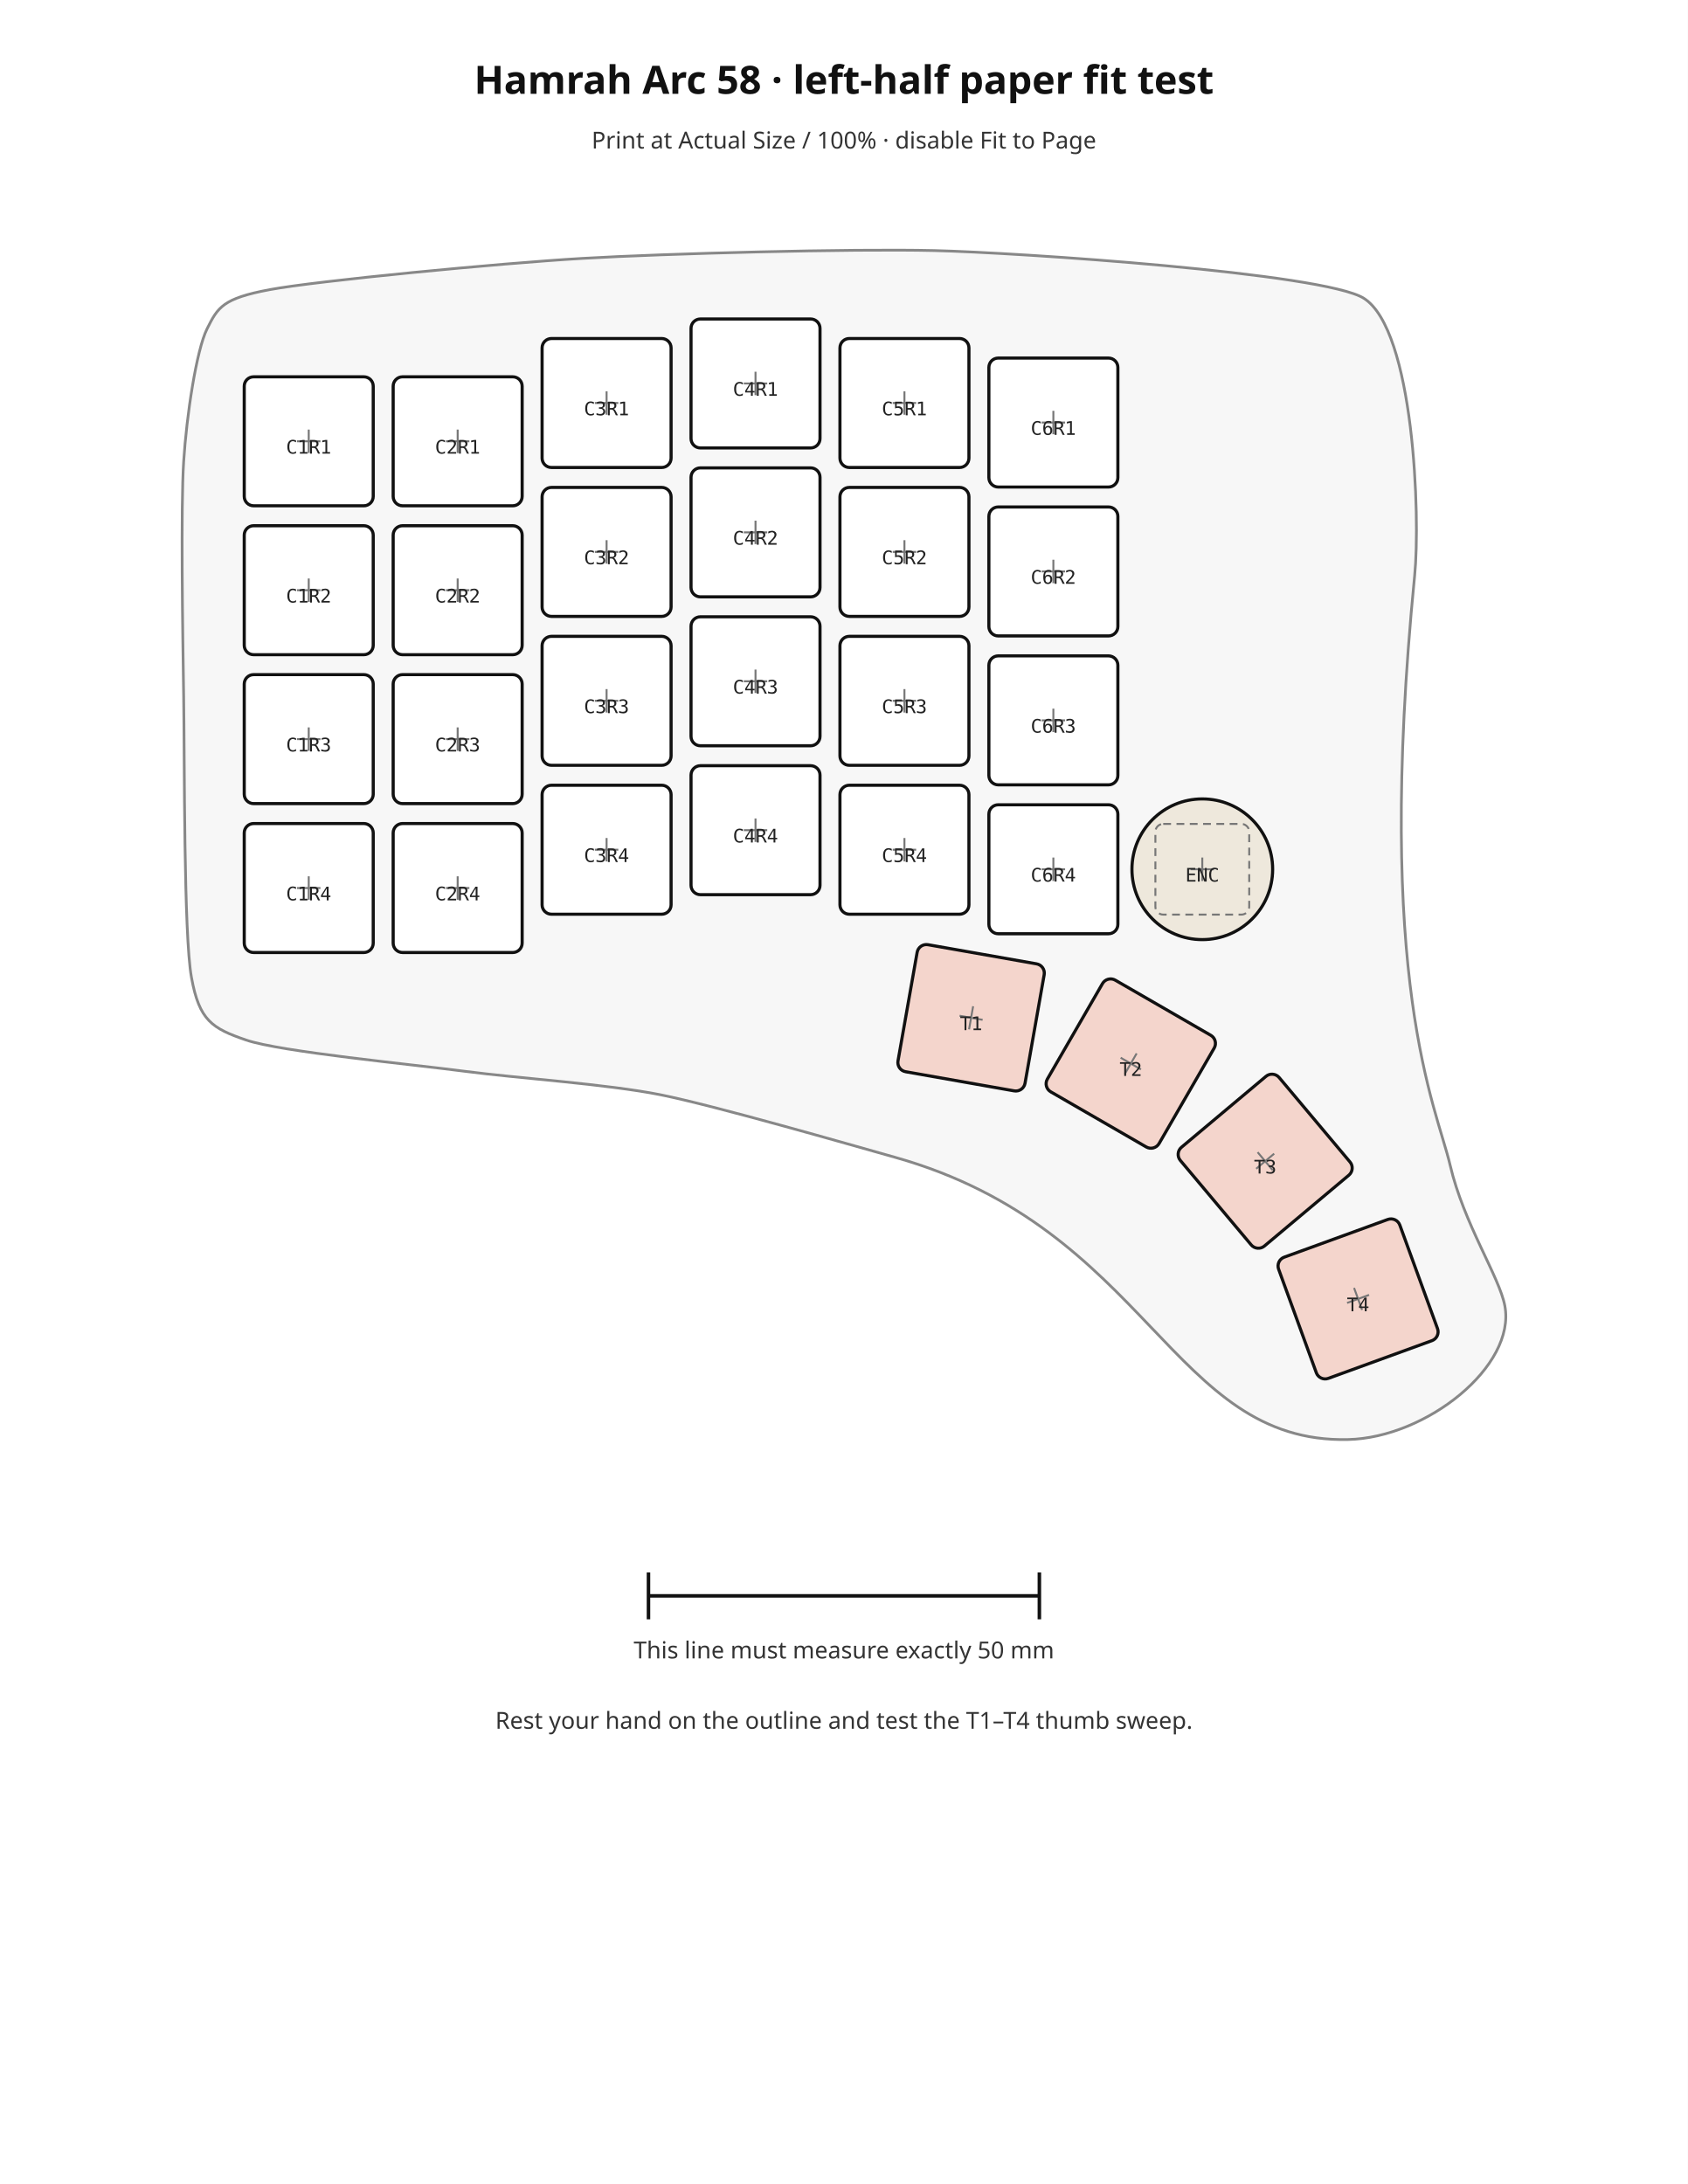
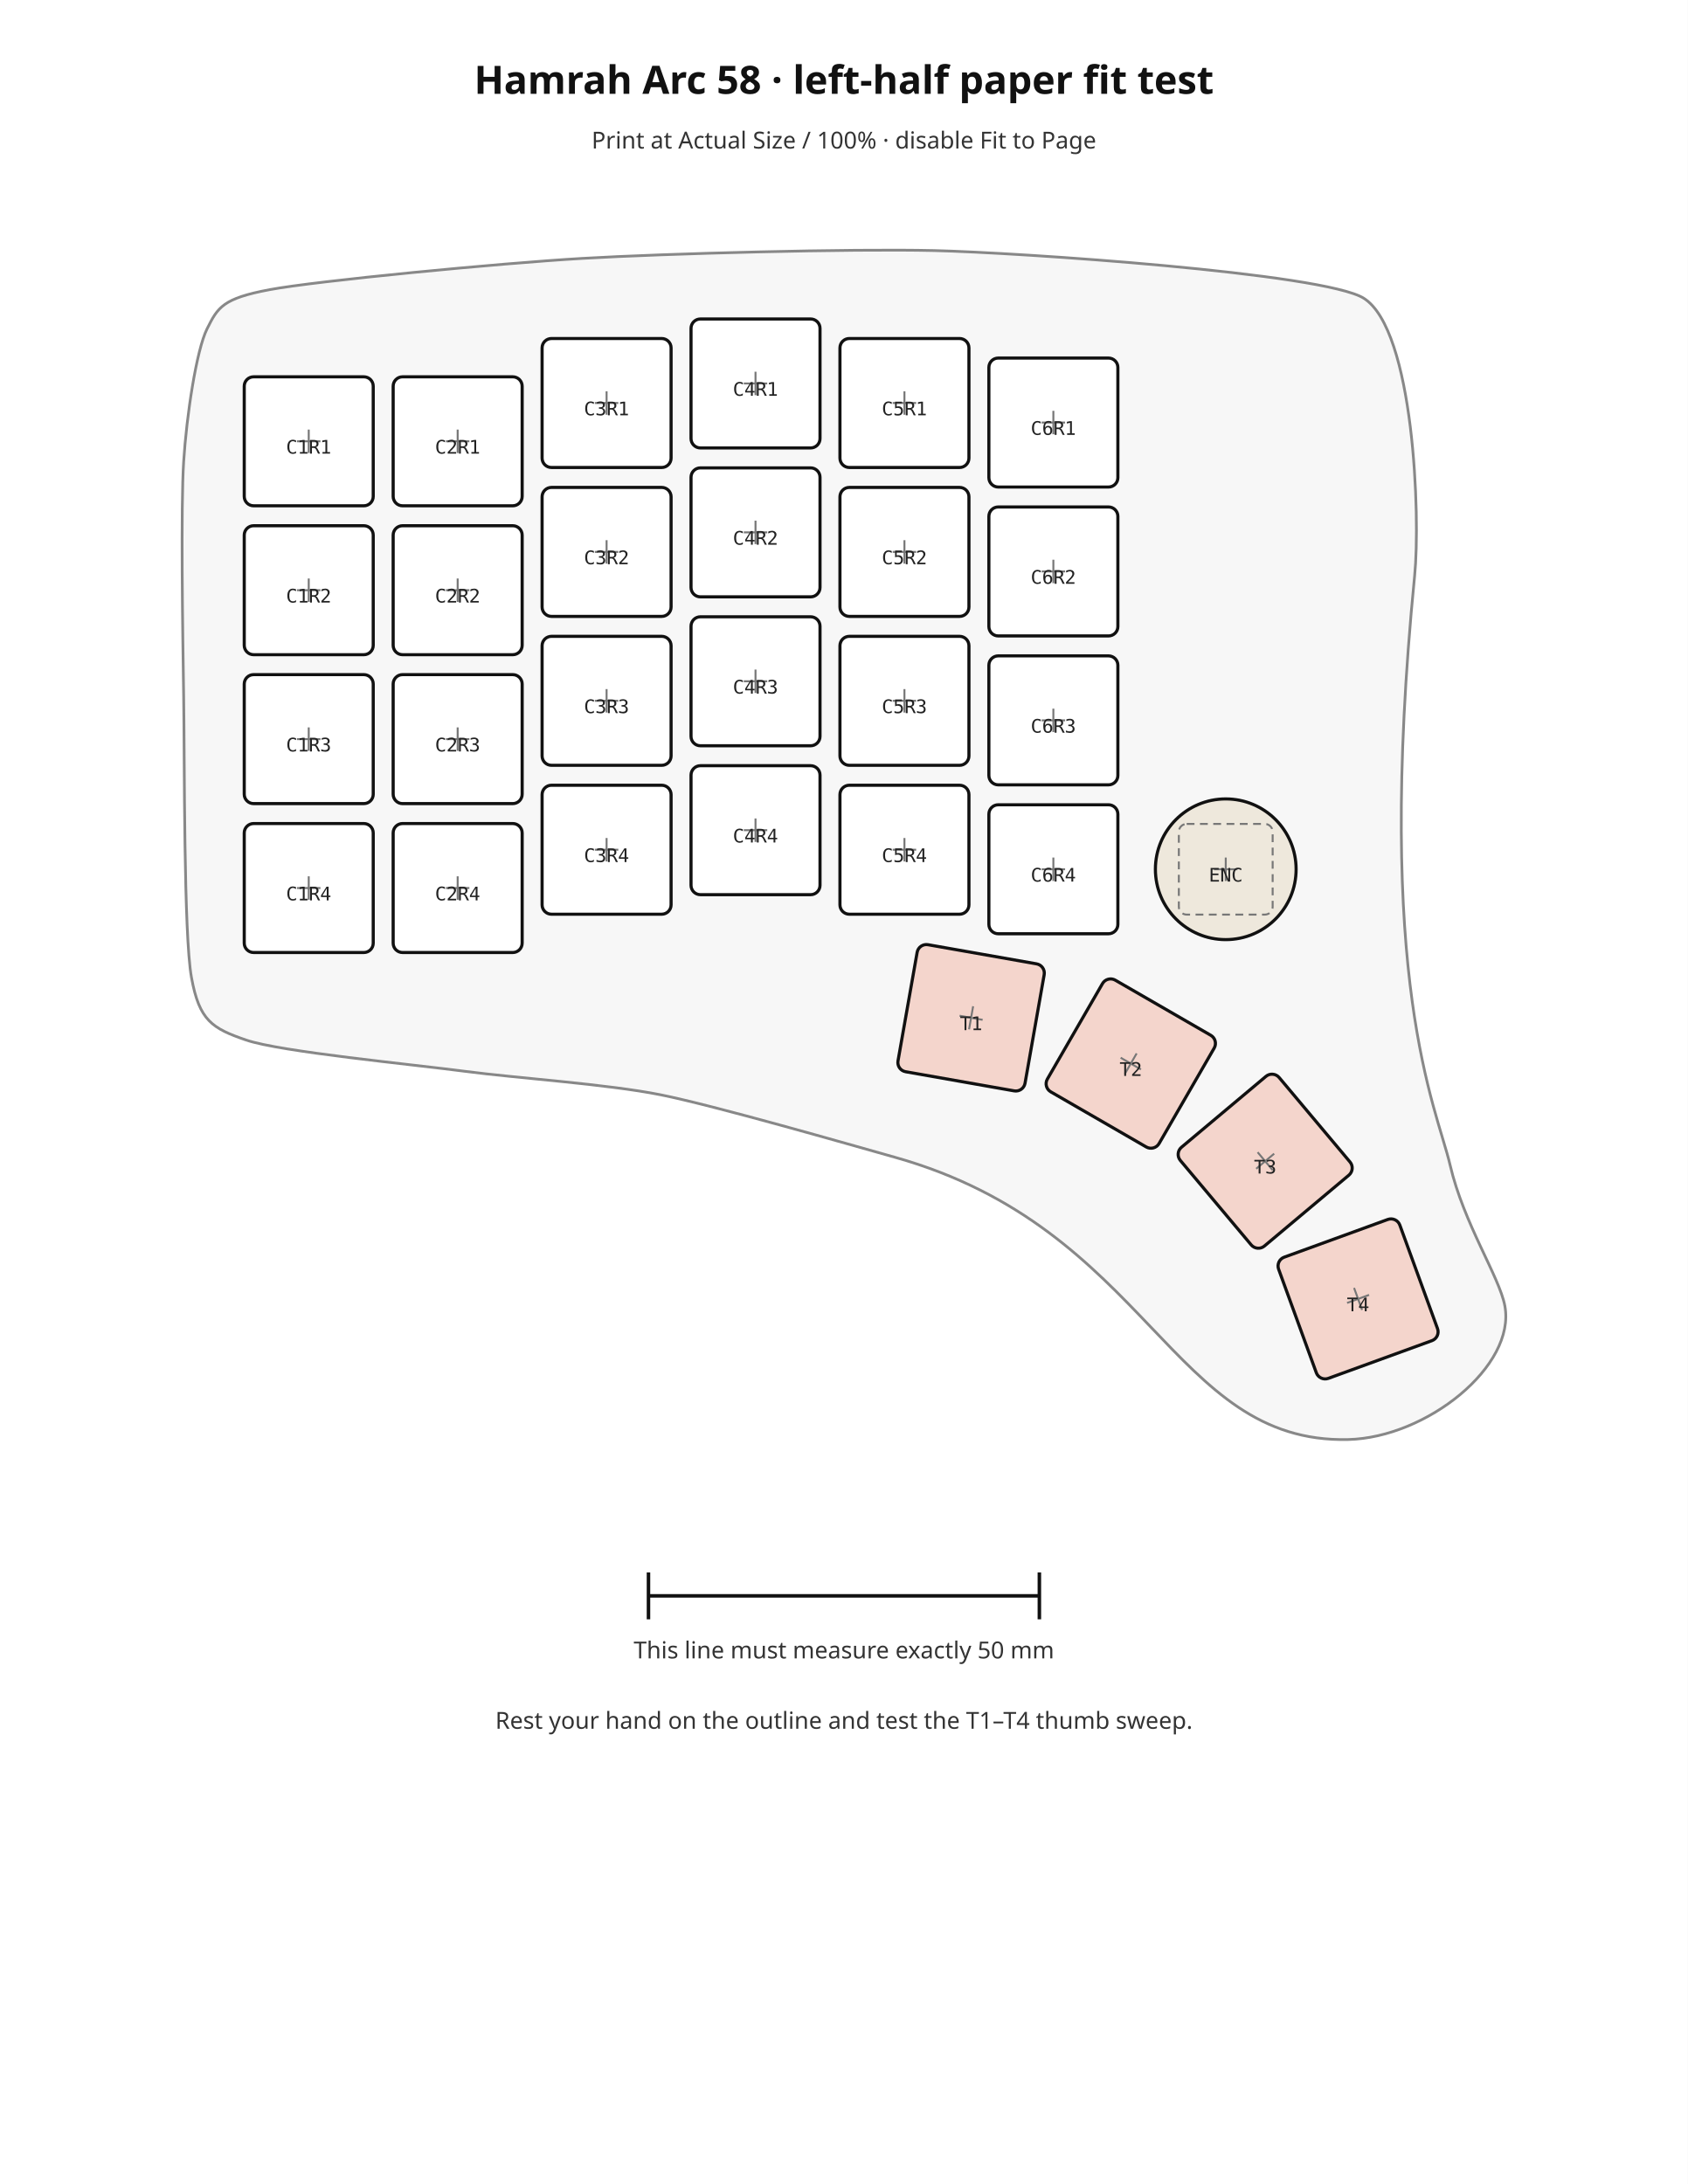
<svg xmlns="http://www.w3.org/2000/svg" width="215.9mm" height="279.4mm" viewBox="0 0 215.9 279.4">
  <style>
    @page { size: Letter portrait; margin: 0; }
    .page { fill: #fff; }
    .outline { fill: #f7f7f7; stroke: #888; stroke-width: 0.35; }
    .keycap { fill: #fff; stroke: #111; stroke-width: 0.4; }
    .keycap.thumb { fill: #f4d5cc; }
    .encoder { fill: #eee8dc; stroke: #111; stroke-width: 0.4; }
    .encoder-body { fill: none; stroke: #777; stroke-width: 0.25; stroke-dasharray: 1 0.7; }
    .center { fill: none; stroke: #777; stroke-width: 0.25; }
    .key-label { fill: #222; font: 2.4px ui-monospace, SFMono-Regular, Menlo, monospace; text-anchor: middle; dominant-baseline: middle; }
    .title { fill: #111; font: 700 5px ui-sans-serif, system-ui, sans-serif; }
    .note { fill: #333; font: 3px ui-sans-serif, system-ui, sans-serif; }
    .calibration { fill: none; stroke: #111; stroke-width: 0.45; }
  </style>
  <rect class="page" width="100%" height="100%" />
  <text class="title" x="107.95" y="12" text-anchor="middle">Hamrah Arc 58 · left-half paper fit test</text>
  <text class="note" x="107.95" y="19" text-anchor="middle">Print at Actual Size / 100% · disable Fit to Page</text>
  <path class="outline" d="M 26.492 42.056 C 27.867 39.306 28.492 38.181 34.492 37.056 C 40.492 35.931 63.867 33.681 74.492 33.056 C 85.117 32.431 108.867 31.806 119.492 32.056 C 130.117 32.306 169.37 34.931 174.453 38.159 C 180.882 42.241 181.704 66.045 180.953 73.659 C 175.814 125.751 183.742 141.556 185.492 149.056 C 187.242 156.556 191.8 163.345 192.492 167.056 C 193.931 174.775 182.463 183.923 172.453 184.159 C 149.767 184.692 147.054 157.216 114.492 148.056 C 108.784 146.451 91.367 141.431 84.492 140.056 C 77.617 138.681 66.117 137.931 59.492 137.056 C 52.867 136.181 35.867 134.556 31.492 133.056 C 27.117 131.556 25.492 130.556 24.492 125.056 C 23.492 119.556 23.617 97.306 23.492 89.056 C 23.367 80.806 23.117 64.931 23.492 59.056 C 23.867 53.181 25.117 44.806 26.492 42.056 Z" />
  <g transform="translate(39.492 56.456) rotate(0)">
    <rect class="keycap matrix" x="-8.25" y="-8.25" width="16.5" height="16.5" rx="1.2" />
    <path class="center" d="M -1.5 0 H 1.5 M 0 -1.5 V 1.5" />
    <text class="key-label" transform="rotate(0)" y="0.9">C1R1</text>
  </g>
  <g transform="translate(39.492 75.506) rotate(0)">
    <rect class="keycap matrix" x="-8.25" y="-8.25" width="16.5" height="16.5" rx="1.2" />
    <path class="center" d="M -1.5 0 H 1.5 M 0 -1.5 V 1.5" />
    <text class="key-label" transform="rotate(0)" y="0.9">C1R2</text>
  </g>
  <g transform="translate(39.492 94.556) rotate(0)">
    <rect class="keycap matrix" x="-8.25" y="-8.25" width="16.5" height="16.5" rx="1.2" />
    <path class="center" d="M -1.5 0 H 1.5 M 0 -1.5 V 1.5" />
    <text class="key-label" transform="rotate(0)" y="0.9">C1R3</text>
  </g>
  <g transform="translate(39.492 113.606) rotate(0)">
    <rect class="keycap matrix" x="-8.25" y="-8.25" width="16.5" height="16.5" rx="1.2" />
    <path class="center" d="M -1.5 0 H 1.5 M 0 -1.5 V 1.5" />
    <text class="key-label" transform="rotate(0)" y="0.9">C1R4</text>
  </g>
  <g transform="translate(58.542 56.456) rotate(0)">
    <rect class="keycap matrix" x="-8.25" y="-8.25" width="16.5" height="16.5" rx="1.2" />
    <path class="center" d="M -1.5 0 H 1.5 M 0 -1.5 V 1.5" />
    <text class="key-label" transform="rotate(0)" y="0.9">C2R1</text>
  </g>
  <g transform="translate(58.542 75.506) rotate(0)">
    <rect class="keycap matrix" x="-8.25" y="-8.25" width="16.5" height="16.5" rx="1.2" />
    <path class="center" d="M -1.5 0 H 1.5 M 0 -1.5 V 1.5" />
    <text class="key-label" transform="rotate(0)" y="0.9">C2R2</text>
  </g>
  <g transform="translate(58.542 94.556) rotate(0)">
    <rect class="keycap matrix" x="-8.25" y="-8.25" width="16.5" height="16.5" rx="1.2" />
    <path class="center" d="M -1.5 0 H 1.5 M 0 -1.5 V 1.5" />
    <text class="key-label" transform="rotate(0)" y="0.9">C2R3</text>
  </g>
  <g transform="translate(58.542 113.606) rotate(0)">
    <rect class="keycap matrix" x="-8.25" y="-8.25" width="16.5" height="16.5" rx="1.2" />
    <path class="center" d="M -1.5 0 H 1.5 M 0 -1.5 V 1.5" />
    <text class="key-label" transform="rotate(0)" y="0.9">C2R4</text>
  </g>
  <g transform="translate(77.592 51.556) rotate(0)">
    <rect class="keycap matrix" x="-8.25" y="-8.25" width="16.5" height="16.5" rx="1.2" />
    <path class="center" d="M -1.5 0 H 1.5 M 0 -1.5 V 1.5" />
    <text class="key-label" transform="rotate(0)" y="0.9">C3R1</text>
  </g>
  <g transform="translate(77.592 70.606) rotate(0)">
    <rect class="keycap matrix" x="-8.25" y="-8.25" width="16.5" height="16.5" rx="1.2" />
    <path class="center" d="M -1.5 0 H 1.5 M 0 -1.5 V 1.5" />
    <text class="key-label" transform="rotate(0)" y="0.9">C3R2</text>
  </g>
  <g transform="translate(77.592 89.656) rotate(0)">
    <rect class="keycap matrix" x="-8.25" y="-8.25" width="16.5" height="16.5" rx="1.2" />
    <path class="center" d="M -1.5 0 H 1.5 M 0 -1.5 V 1.5" />
    <text class="key-label" transform="rotate(0)" y="0.9">C3R3</text>
  </g>
  <g transform="translate(77.592 108.706) rotate(0)">
    <rect class="keycap matrix" x="-8.25" y="-8.25" width="16.5" height="16.5" rx="1.2" />
    <path class="center" d="M -1.5 0 H 1.5 M 0 -1.5 V 1.5" />
    <text class="key-label" transform="rotate(0)" y="0.9">C3R4</text>
  </g>
  <g transform="translate(96.642 49.056) rotate(0)">
    <rect class="keycap matrix" x="-8.25" y="-8.25" width="16.5" height="16.5" rx="1.2" />
    <path class="center" d="M -1.5 0 H 1.5 M 0 -1.5 V 1.5" />
    <text class="key-label" transform="rotate(0)" y="0.9">C4R1</text>
  </g>
  <g transform="translate(96.642 68.106) rotate(0)">
    <rect class="keycap matrix" x="-8.25" y="-8.25" width="16.5" height="16.5" rx="1.2" />
    <path class="center" d="M -1.5 0 H 1.5 M 0 -1.5 V 1.5" />
    <text class="key-label" transform="rotate(0)" y="0.9">C4R2</text>
  </g>
  <g transform="translate(96.642 87.156) rotate(0)">
    <rect class="keycap matrix" x="-8.25" y="-8.25" width="16.5" height="16.5" rx="1.2" />
    <path class="center" d="M -1.5 0 H 1.5 M 0 -1.5 V 1.5" />
    <text class="key-label" transform="rotate(0)" y="0.9">C4R3</text>
  </g>
  <g transform="translate(96.642 106.206) rotate(0)">
    <rect class="keycap matrix" x="-8.25" y="-8.25" width="16.5" height="16.5" rx="1.2" />
    <path class="center" d="M -1.5 0 H 1.5 M 0 -1.5 V 1.5" />
    <text class="key-label" transform="rotate(0)" y="0.9">C4R4</text>
  </g>
  <g transform="translate(115.692 51.556) rotate(0)">
    <rect class="keycap matrix" x="-8.25" y="-8.25" width="16.5" height="16.5" rx="1.2" />
    <path class="center" d="M -1.5 0 H 1.5 M 0 -1.5 V 1.5" />
    <text class="key-label" transform="rotate(0)" y="0.9">C5R1</text>
  </g>
  <g transform="translate(115.692 70.606) rotate(0)">
    <rect class="keycap matrix" x="-8.25" y="-8.25" width="16.5" height="16.5" rx="1.2" />
    <path class="center" d="M -1.5 0 H 1.5 M 0 -1.5 V 1.5" />
    <text class="key-label" transform="rotate(0)" y="0.9">C5R2</text>
  </g>
  <g transform="translate(115.692 89.656) rotate(0)">
    <rect class="keycap matrix" x="-8.25" y="-8.25" width="16.5" height="16.5" rx="1.2" />
    <path class="center" d="M -1.5 0 H 1.5 M 0 -1.5 V 1.5" />
    <text class="key-label" transform="rotate(0)" y="0.9">C5R3</text>
  </g>
  <g transform="translate(115.692 108.706) rotate(0)">
    <rect class="keycap matrix" x="-8.25" y="-8.25" width="16.5" height="16.5" rx="1.2" />
    <path class="center" d="M -1.5 0 H 1.5 M 0 -1.5 V 1.5" />
    <text class="key-label" transform="rotate(0)" y="0.9">C5R4</text>
  </g>
  <g transform="translate(134.742 54.056) rotate(0)">
    <rect class="keycap matrix" x="-8.25" y="-8.25" width="16.5" height="16.5" rx="1.2" />
    <path class="center" d="M -1.5 0 H 1.5 M 0 -1.5 V 1.5" />
    <text class="key-label" transform="rotate(0)" y="0.9">C6R1</text>
  </g>
  <g transform="translate(134.742 73.106) rotate(0)">
    <rect class="keycap matrix" x="-8.25" y="-8.25" width="16.5" height="16.5" rx="1.2" />
    <path class="center" d="M -1.5 0 H 1.5 M 0 -1.5 V 1.5" />
    <text class="key-label" transform="rotate(0)" y="0.9">C6R2</text>
  </g>
  <g transform="translate(134.742 92.156) rotate(0)">
    <rect class="keycap matrix" x="-8.25" y="-8.25" width="16.5" height="16.5" rx="1.2" />
    <path class="center" d="M -1.5 0 H 1.5 M 0 -1.5 V 1.5" />
    <text class="key-label" transform="rotate(0)" y="0.9">C6R3</text>
  </g>
  <g transform="translate(134.742 111.206) rotate(0)">
    <rect class="keycap matrix" x="-8.25" y="-8.25" width="16.5" height="16.5" rx="1.2" />
    <path class="center" d="M -1.5 0 H 1.5 M 0 -1.5 V 1.5" />
    <text class="key-label" transform="rotate(0)" y="0.9">C6R4</text>
  </g>
-   <g transform="translate(153.792 111.206)">
+   <g transform="translate(156.792 111.206)">
    <circle class="encoder" r="9" />
    <rect class="encoder-body" x="-6" y="-5.8" width="12" height="11.6" rx="1" />
    <path class="center" d="M -1.5 0 H 1.5 M 0 -1.5 V 1.5" />
    <text class="key-label" y="0.9">ENC</text>
  </g>
  <g transform="translate(124.217 130.206) rotate(10)">
    <rect class="keycap thumb" x="-8.25" y="-8.25" width="16.5" height="16.5" rx="1.2" />
    <path class="center" d="M -1.5 0 H 1.5 M 0 -1.5 V 1.5" />
    <text class="key-label" transform="rotate(-10)" y="0.9">T1</text>
  </g>
  <g transform="translate(144.644 136.063) rotate(30)">
    <rect class="keycap thumb" x="-8.25" y="-8.25" width="16.5" height="16.5" rx="1.2" />
    <path class="center" d="M -1.5 0 H 1.5 M 0 -1.5 V 1.5" />
    <text class="key-label" transform="rotate(-30)" y="0.9">T2</text>
  </g>
  <g transform="translate(161.835 148.554) rotate(50)">
    <rect class="keycap thumb" x="-8.25" y="-8.25" width="16.5" height="16.5" rx="1.2" />
    <path class="center" d="M -1.5 0 H 1.5 M 0 -1.5 V 1.5" />
    <text class="key-label" transform="rotate(-50)" y="0.9">T3</text>
  </g>
  <g transform="translate(173.718 166.171) rotate(70)">
    <rect class="keycap thumb" x="-8.25" y="-8.25" width="16.5" height="16.5" rx="1.2" />
    <path class="center" d="M -1.5 0 H 1.5 M 0 -1.5 V 1.5" />
    <text class="key-label" transform="rotate(-70)" y="0.9">T4</text>
  </g>
  <path class="calibration" d="M 82.95 201.159 V 207.159 M 82.95 204.159 H 132.95 M 132.95 201.159 V 207.159" />
  <text class="note" x="107.95" y="212.159" text-anchor="middle">This line must measure exactly 50 mm</text>
  <text class="note" x="107.95" y="221.159" text-anchor="middle">Rest your hand on the outline and test the T1–T4 thumb sweep.</text>
</svg>
